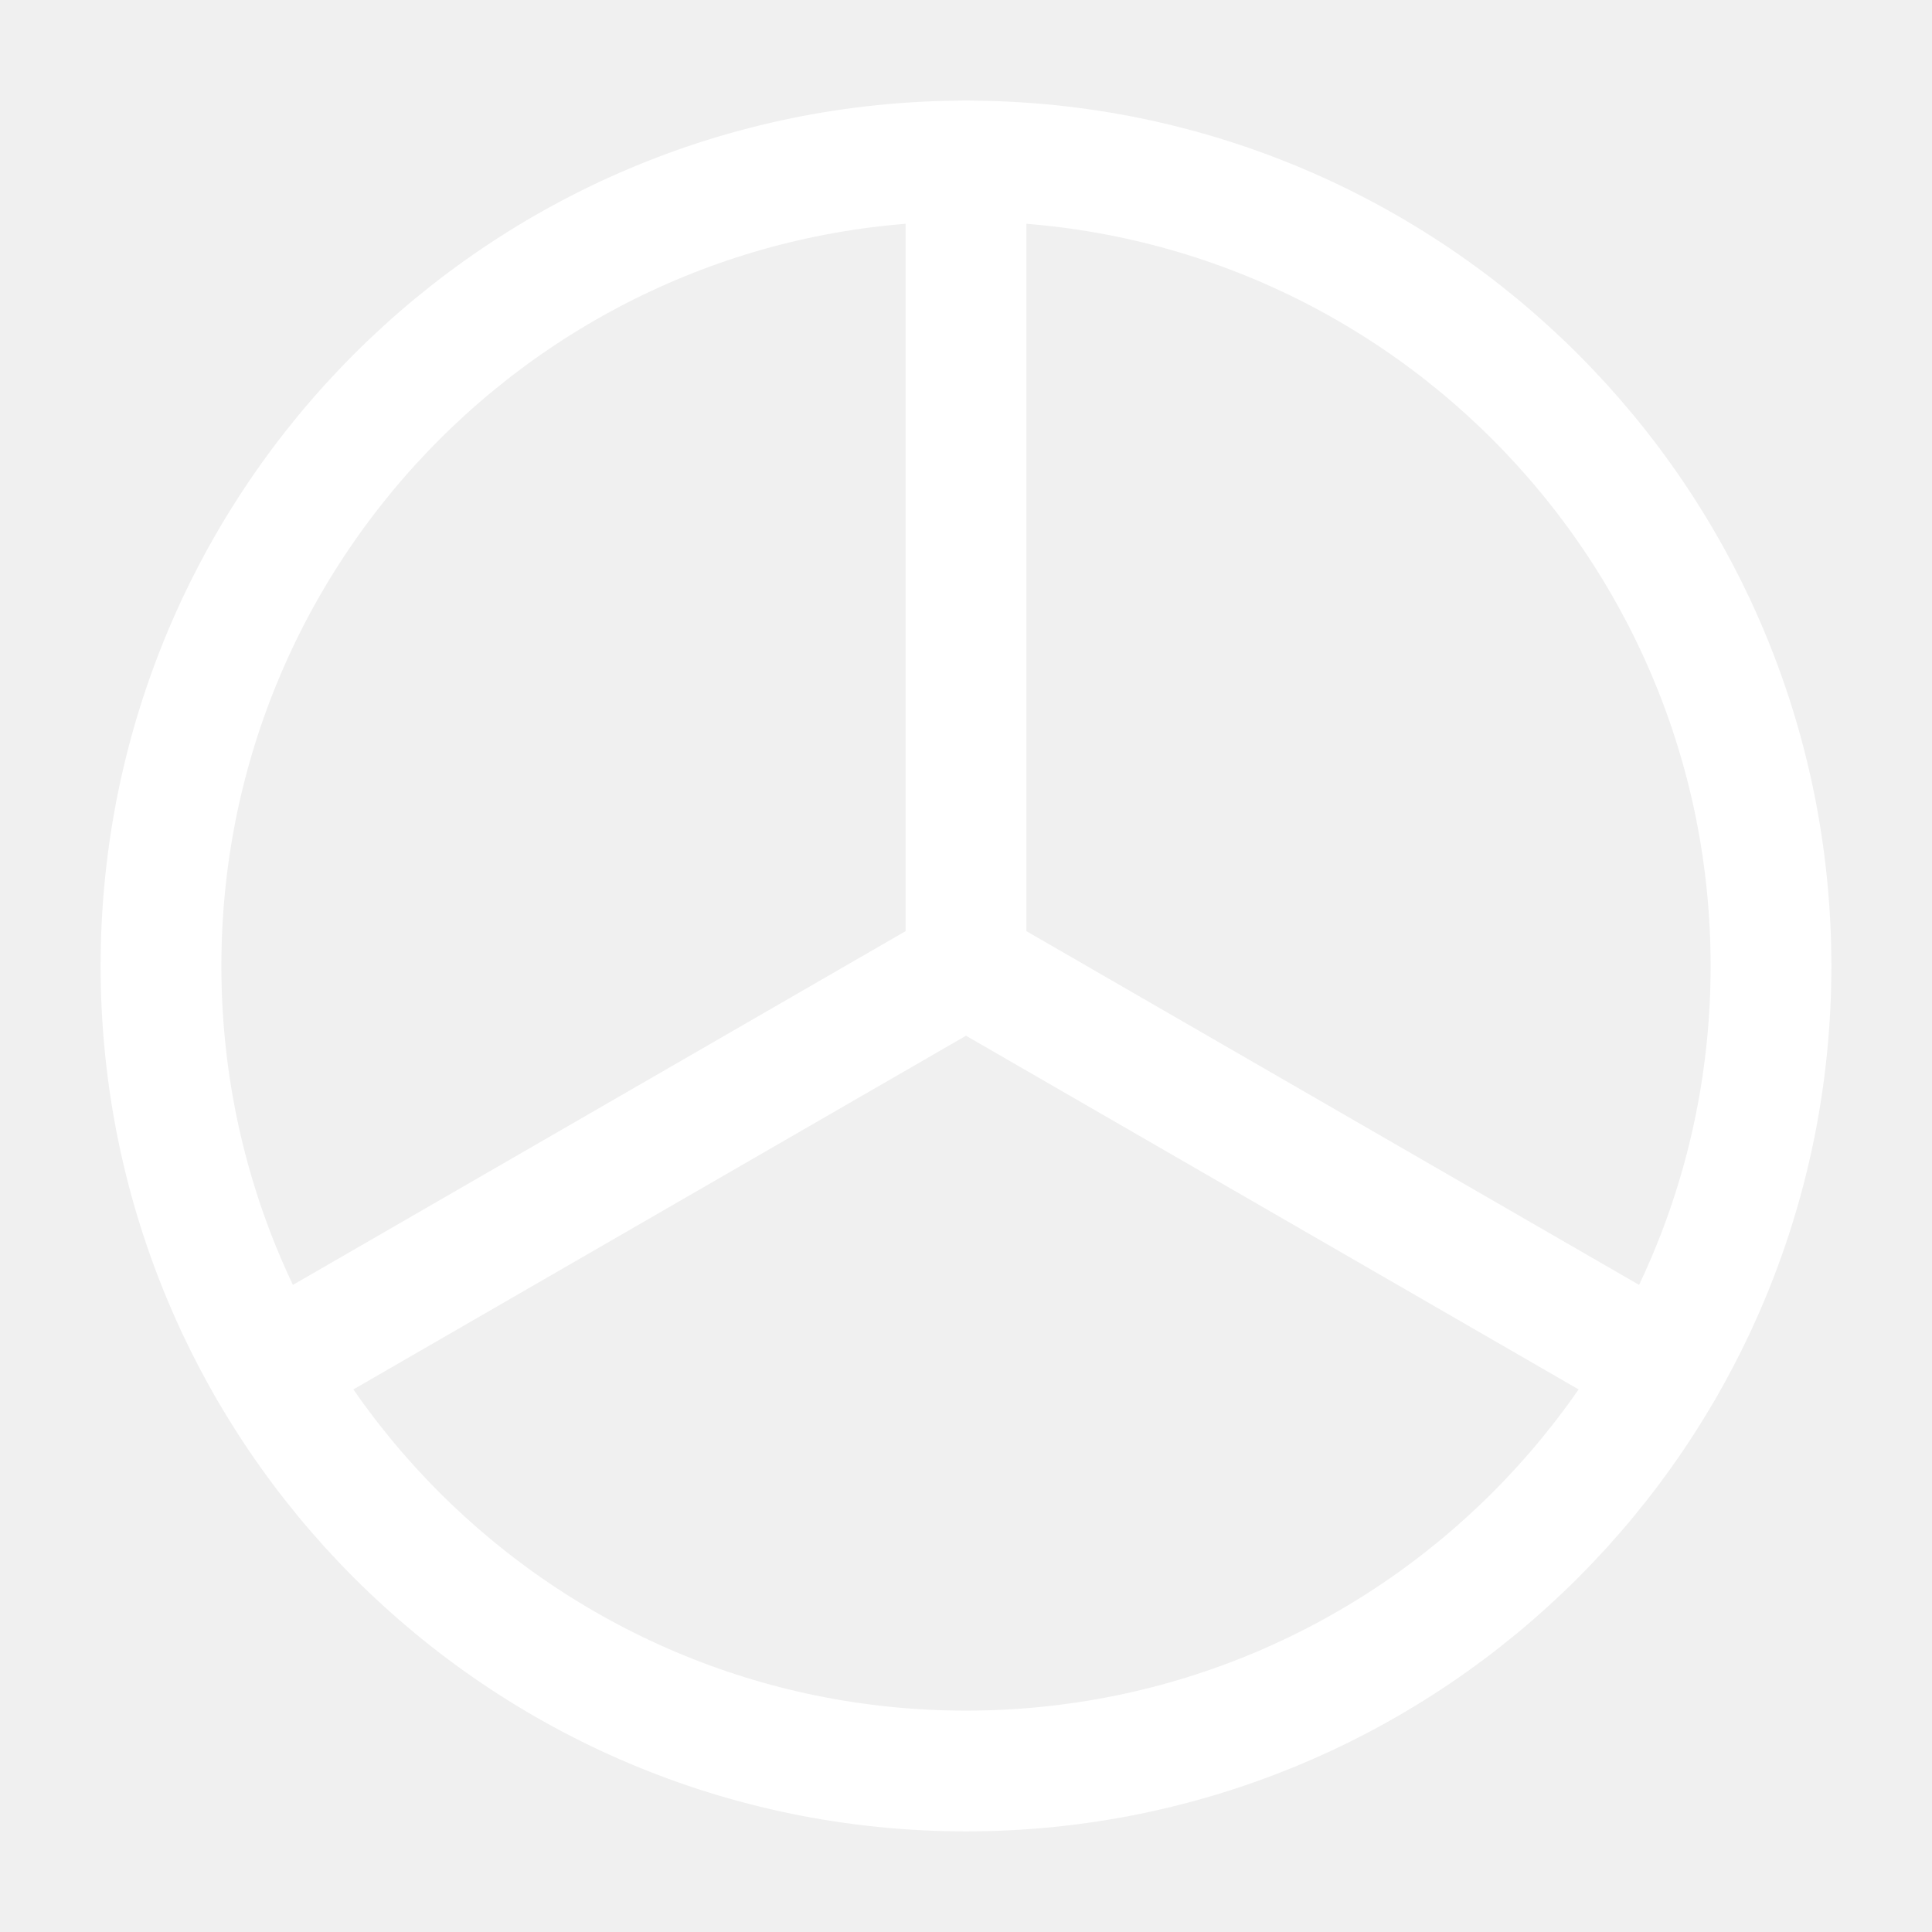
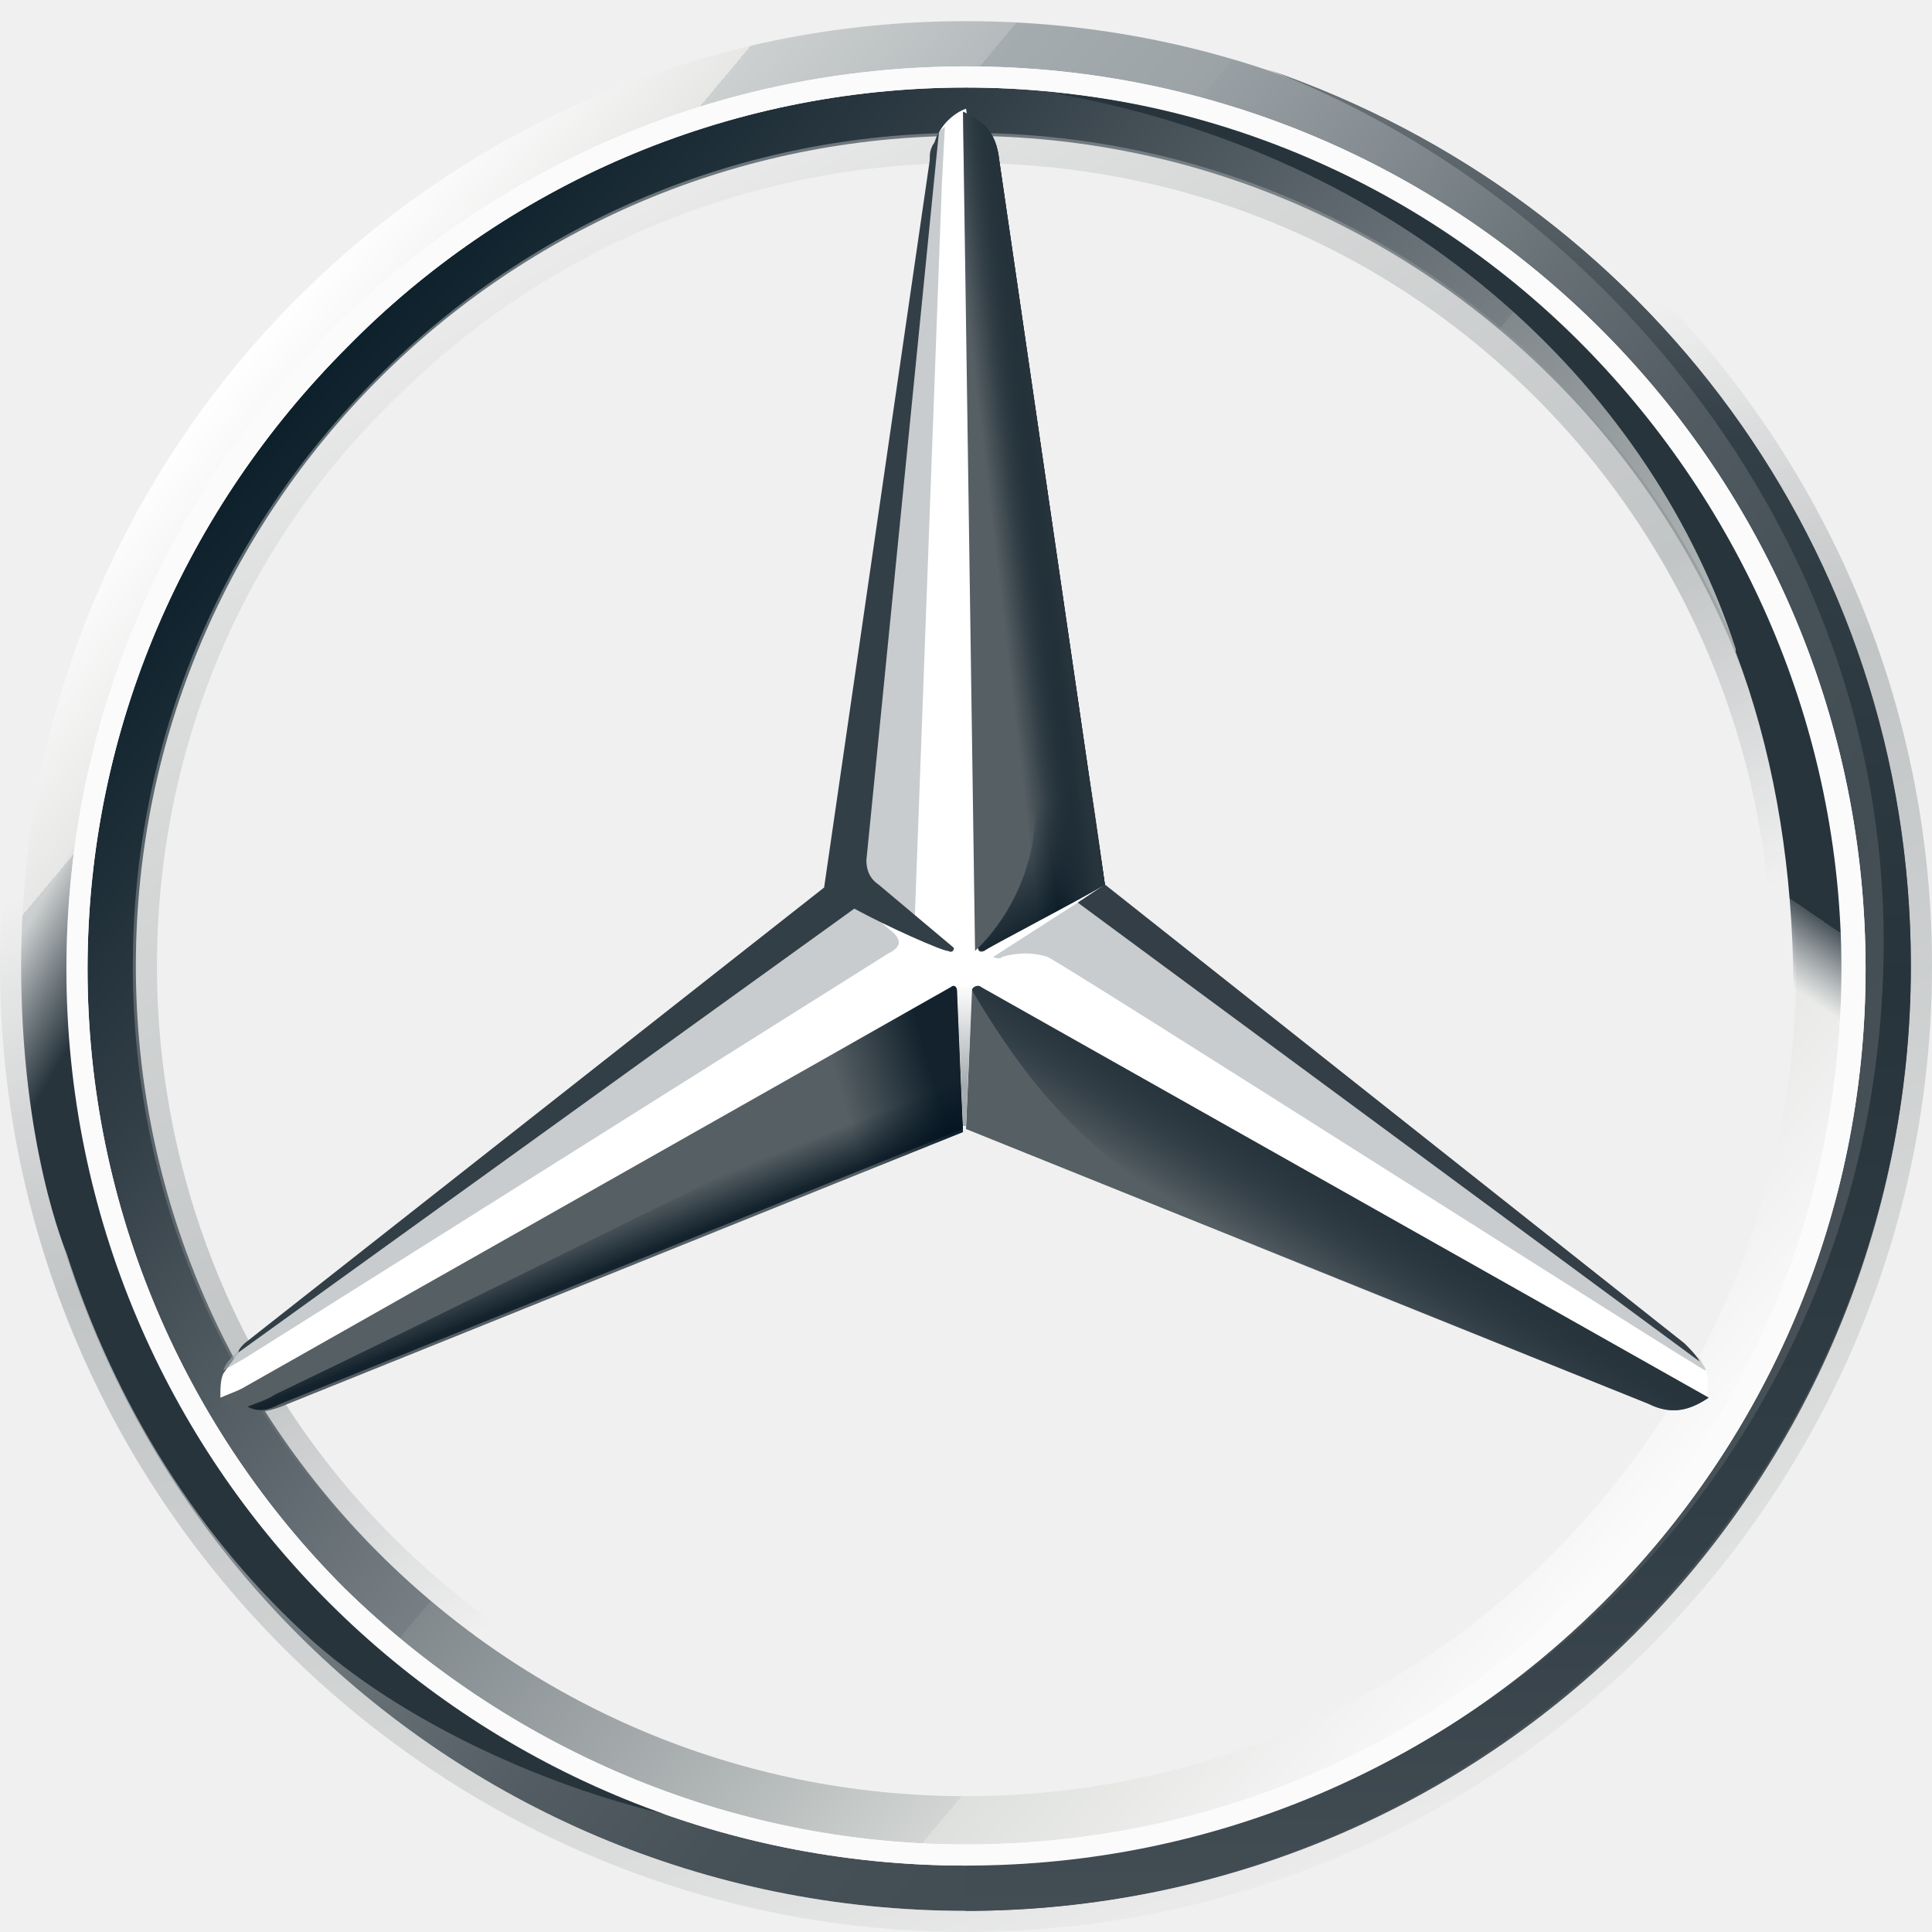
- <svg xmlns="http://www.w3.org/2000/svg" viewBox="0 0 24 24" fill="none" stroke="white" stroke-width="1.5" stroke-linecap="round" stroke-linejoin="round">
-   <circle cx="12" cy="12" r="10" />
-   <path d="M12 2v10l8.66 5" />
-   <path d="M12 12l-8.66 5" />
+ <svg xmlns="http://www.w3.org/2000/svg" id="mb-stern_x5F_10" viewBox="0 0 64 64" width="2500" height="2500">
+   <style>.st0{fill:url(#outer_1_)}.st1{fill:url(#SVGID_1_)}.st2{opacity:.4;fill:url(#SVGID_2_);enable-background:new}.st3{fill:#fff}.st4{opacity:.4;fill:url(#SVGID_3_);enable-background:new}.st5{fill:#565f64}.st6{fill:url(#SVGID_4_)}.st7{fill:#a4aaae;fill-opacity:.6}.st8{fill:#333e46}.st9{fill:url(#SVGID_5_)}.st10{fill:url(#SVGID_6_);fill-opacity:.8}.st11{opacity:.8;fill:url(#SVGID_7_);enable-background:new}.st12{fill:url(#SVGID_8_)}.st13{fill:url(#SVGID_9_)}.st14{fill:url(#SVGID_10_)}.st15{fill:url(#SVGID_11_)}.st16{fill:url(#SVGID_12_)}.st17{fill:url(#SVGID_13_)}.st18{fill:url(#SVGID_14_)}.st19{fill:#fbfbfb}.st20{fill:#333f47}</style>
+   <linearGradient id="outer_1_" gradientUnits="userSpaceOnUse" x1="7.998" y1="54.102" x2="56.002" y2="13.898" gradientTransform="matrix(1 0 0 -1 0 66)">
+     <stop offset="0" stop-color="#fff" />
+     <stop offset=".1" stop-color="#e7e8e6" />
+     <stop offset=".1" stop-color="#cdd0d0" />
+     <stop offset=".2" stop-color="#b5bbbd" />
+     <stop offset=".2" stop-color="#a5acaf" />
+     <stop offset=".3" stop-color="#9ba3a7" />
+     <stop offset=".3" stop-color="#98a0a4" />
+     <stop offset=".4" stop-color="#828a8f" />
+     <stop offset=".5" stop-color="#667075" />
+     <stop offset=".6" stop-color="#535c63" />
+     <stop offset=".7" stop-color="#475158" />
+     <stop offset=".8" stop-color="#434d54" />
+     <stop offset="1" stop-color="#475157" />
+   </linearGradient>
+   <path id="outer_24_" class="st0" d="M63.3 32c0 17.3-14 31.3-31.3 31.3S.7 49.3.7 32 14.7.7 32 .7s31.3 14 31.3 31.3zM32 2.6C15.7 2.6 2.6 15.7 2.6 32S15.8 61.4 32 61.4c16.3 0 29.4-13.2 29.4-29.4C61.4 15.7 48.3 2.6 32 2.6z" />
+   <linearGradient id="SVGID_1_" gradientUnits="userSpaceOnUse" x1="9.471" y1="52.941" x2="54.471" y2="15.141" gradientTransform="matrix(1 0 0 -1 0 66)">
+     <stop offset="0" stop-color="#0b1f2a" />
+     <stop offset=".2" stop-color="#333f47" />
+     <stop offset=".5" stop-color="#777f84" />
+     <stop offset=".5" stop-color="#81898d" />
+     <stop offset=".7" stop-color="#b3b8b8" />
+     <stop offset=".8" stop-color="#d2d5d3" />
+     <stop offset=".8" stop-color="#dee0dd" />
+     <stop offset="1" stop-color="#fbfbfb" />
+   </linearGradient>
+   <path class="st1" d="M32 2.6C15.7 2.6 2.6 15.7 2.6 32S15.8 61.4 32 61.4c16.3 0 29.4-13.2 29.4-29.4C61.4 15.7 48.3 2.6 32 2.6zm0 56.9C16.8 59.5 4.5 47.2 4.5 32S16.8 4.5 32 4.5 59.5 16.8 59.5 32 47.2 59.5 32 59.5z" />
+   <linearGradient id="SVGID_2_" gradientUnits="userSpaceOnUse" x1="1648.736" y1="-160.944" x2="1670.636" y2="-221.143" gradientTransform="matrix(-1 0 0 1 1691.673 223.007)">
+     <stop offset="0" stop-color="#e1e3e1" />
+     <stop offset=".1" stop-color="#c1c5c4" />
+     <stop offset=".3" stop-color="#9ba1a2" />
+     <stop offset=".5" stop-color="#7d8487" />
+     <stop offset=".7" stop-color="#687074" stop-opacity="0" />
+     <stop offset=".8" stop-color="#5b6469" stop-opacity="0" />
+     <stop offset="1" stop-color="#576065" stop-opacity="0" />
+   </linearGradient>
+   <path class="st2" d="M32 63.3c17.3 0 31.3-14 31.3-31.3S49.3.7 32 .7.7 14.7.7 32s14 31.3 31.3 31.3zM32 0c17.6 0 32 14.4 32 32S49.6 64 32 64 0 49.6 0 32 14.4 0 32 0z" />
+   <path class="st3" d="M2.2 32.1C2.2 15.7 15.5 2.2 32 2.2s29.8 13.4 29.8 29.9c0 16.4-13.3 29.7-29.8 29.7S2.2 48.5 2.2 32.1zm9.3-20.6c-5.3 5.3-8.6 12.6-8.6 20.6 0 8 3.3 15.3 8.5 20.5 5.3 5.2 12.6 8.5 20.6 8.5 8 0 15.3-3.2 20.5-8.5 5.3-5.2 8.5-12.5 8.5-20.5s-3.3-15.3-8.5-20.6C47.3 6.2 40 2.9 32 2.9s-15.3 3.3-20.5 8.6z" />
+   <linearGradient id="SVGID_3_" gradientUnits="userSpaceOnUse" x1="18.201" y1="57.899" x2="45.799" y2="10.101" gradientTransform="matrix(1 0 0 -1 0 66)">
+     <stop offset="0" stop-color="#e1e3e1" />
+     <stop offset=".1" stop-color="#c1c5c4" />
+     <stop offset=".3" stop-color="#9ba1a2" />
+     <stop offset=".5" stop-color="#7d8487" />
+     <stop offset=".7" stop-color="#687074" stop-opacity="0" />
+     <stop offset=".8" stop-color="#5b6469" stop-opacity="0" />
+     <stop offset="1" stop-color="#576065" stop-opacity="0" />
+   </linearGradient>
+   <path class="st4" d="M32 59.6c-7.4 0-14.3-2.9-19.5-8.1S4.4 39.4 4.4 32s2.9-14.3 8.1-19.5S24.6 4.4 32 4.4s14.3 2.9 19.5 8.1 8.1 12.1 8.1 19.5-2.9 14.3-8.1 19.5-12.1 8.1-19.5 8.1zm0-.8c7.1 0 13.9-2.8 18.9-7.8 5.1-5.1 7.8-11.8 7.8-18.9s-2.8-13.9-7.8-18.9C45.8 8.1 39.1 5.4 32 5.4s-13.9 2.8-18.9 7.8C8 18.1 5.2 24.9 5.2 32S8 45.9 13 50.9c5.1 5.1 11.9 7.9 19 7.9z" />
+   <path class="st3" d="M56.3 45c-.5-.4-19.8-15.7-19.8-15.7L32 3.6c-.3.1-.7.4-.9.8l-3.2 25L8 44.7s-.4.5-.6.8c-.1.2-.1.5-.1.8l24.6-10.1 24.6 10.1c.2-.5 0-1-.2-1.3z" />
+   <path class="st5" d="M32.2 32.8l-.2 4.6 22.6 9.1c.8.4 1.4.2 2-.2L32.5 32.7c-.1-.1-.3 0-.3.1z" />
+   <linearGradient id="SVGID_4_" gradientUnits="userSpaceOnUse" x1="44.488" y1="26.607" x2="42.788" y2="23.807" gradientTransform="matrix(1 0 0 -1 0 66)">
+     <stop offset="0" stop-color="#27343c" />
+     <stop offset="1" stop-color="#00111e" stop-opacity="0" />
+   </linearGradient>
+   <path class="st6" d="M32.2 32.8s1.3 2.3 2.8 3.9c2.1 2.3 4.9 3.9 4.9 3.9l14.7 5.9c.8.4 1.4.2 2-.2L32.5 32.7c-.1-.1-.3 0-.3.1z" />
+   <path class="st7" d="M56.5 45.4c0-.1-.1-.2-.2-.4L35.7 29.9l-2.8 1.8s.2.1.3 0c.3-.1.9-.2 1.5 0 .5.2 21.8 13.8 21.8 13.7 0 .1 0 .1 0 0z" />
+   <path class="st8" d="M55.8 44.5L36.6 29.3l-.9.6 20.6 15.2c-.1-.2-.3-.4-.5-.6z" />
+   <path class="st5" d="M32.5 31.3l-.1.1s0 .2.2.1c.1-.1 3-1.6 4-2.2l-3.5-24c-.1-.9-.5-1.3-1.2-1.6l.4 27.8.2-.2z" />
+   <path class="st7" d="M30.8 5.3v1.3l-2.2 22.1c0 .3.1.6.4.8l1.3 1 .9-24.4.1-1.9c-.3.2-.4.6-.5 1.1zM29.6 30.9l-1.2-1L8.1 44.6s-.6.4-.7.8l.7-.4 21.3-13.4c.4-.2.5-.4.2-.7z" />
+   <path class="st5" d="M31.7 32.8c0-.1-.1-.2-.2-.1L7.3 46.4c.6.4 1.2.5 2 .2l22.6-9.1-.2-4.7z" />
+   <linearGradient id="SVGID_5_" gradientUnits="userSpaceOnUse" x1="39.58" y1="36.888" x2="36.78" y2="41.388" gradientTransform="matrix(1 0 0 -1 0 66)">
+     <stop offset=".1" stop-color="#02131f" />
+     <stop offset=".9" stop-color="#02131f" stop-opacity="0" />
+   </linearGradient>
+   <path class="st9" d="M32.4 31.4l.1-.1-.1.1s0 .1.1.1h.1c.1-.1 3-1.6 4-2.2l-.4-2.9-3.1-21.1c0-.4-.1-.7-.3-.9 0 0 1.5 20.2 1.5 22.4 0 2.9-1.9 4.6-1.9 4.6z" />
+   <linearGradient id="SVGID_6_" gradientUnits="userSpaceOnUse" x1="31.982" y1="29.664" x2="27.782" y2="28.464" gradientTransform="matrix(1 0 0 -1 0 66)">
+     <stop offset=".2" stop-color="#02131f" />
+     <stop offset=".9" stop-color="#02131f" stop-opacity="0" />
+   </linearGradient>
+   <path class="st10" d="M31.7 32.8c0-.1-.1-.2-.2-.1L7.3 46.4c.6.4 1.2.5 2 .2l22.6-9.1-.2-4.7z" />
+   <linearGradient id="SVGID_7_" gradientUnits="userSpaceOnUse" x1="20.791" y1="24.096" x2="20.191" y2="25.596" gradientTransform="matrix(1 0 0 -1 0 66)">
+     <stop offset="0" stop-color="#02131f" />
+     <stop offset=".1" stop-color="#02131f" />
+     <stop offset="1" stop-color="#02131f" stop-opacity="0" />
+   </linearGradient>
+   <path class="st11" d="M9.3 46.5l22.6-9.1-.2-4.4c-.4 1.2-1.1 2.5-3 3.5-1.4.8-14.8 7.4-19.6 9.7-.3.2-.7.3-.9.4.4.2.7.1 1.1-.1z" />
+   <linearGradient id="SVGID_8_" gradientUnits="userSpaceOnUse" x1="35.602" y1="48.786" x2="32.202" y2="48.386" gradientTransform="matrix(1 0 0 -1 0 66)">
+     <stop offset=".3" stop-color="#02131f" />
+     <stop offset=".3" stop-color="#02131f" />
+     <stop offset=".8" stop-color="#02131f" stop-opacity="0" />
+   </linearGradient>
+   <path class="st12" d="M32.5 31.3l-.1.1s0 .2.2.1c.1-.1 3-1.6 4-2.2l-3.5-24c-.1-.9-.5-1.3-1.2-1.6l.4 27.8.2-.2z" />
+   <linearGradient id="SVGID_9_" gradientUnits="userSpaceOnUse" x1="35.708" y1="48.843" x2="33.407" y2="48.543" gradientTransform="matrix(1 0 0 -1 0 66)">
+     <stop offset=".4" stop-color="#27343c" />
+     <stop offset="1" stop-color="#3b474e" stop-opacity="0" />
+   </linearGradient>
+   <path class="st13" d="M32.5 31.3l-.1.1s0 .2.2.1c.1-.1 3-1.6 4-2.2l-3.5-24c-.1-.9-.5-1.3-1.2-1.6l.4 27.8.2-.2z" />
+   <linearGradient id="SVGID_10_" gradientUnits="userSpaceOnUse" x1="-.36" y1="33.169" x2="27.54" y2="17.069" gradientTransform="matrix(1 0 0 -1 0 66)">
+     <stop offset="0" stop-color="#24303a" stop-opacity="0" />
+     <stop offset="0" stop-color="#25323b" stop-opacity="0" />
+     <stop offset=".1" stop-color="#27343c" />
+   </linearGradient>
+   <path class="st14" d="M5.1 44.4C4.4 42.8.4 35 4.8 20H3.1c-.9 3-1.6 4.8-2 7.5 0 0-.2 1-.3 2.1S.7 31.3.7 32c0 6 1.5 9.5 1.5 9.5 1.6 5 4.4 9.5 8.2 12.9 3.3 2.9 8.4 5.1 12.6 5.9-.7-.1-12.7-5.2-17.9-15.9z" />
+   <linearGradient id="SVGID_11_" gradientUnits="userSpaceOnUse" x1="31.95" y1="28.6" x2="31.95" y2="33.4" gradientTransform="matrix(1 0 0 -1 0 66)">
+     <stop offset=".3" stop-color="#a5abaf" />
+     <stop offset="1" stop-color="#a5abaf" stop-opacity="0" />
+   </linearGradient>
+   <path class="st15" d="M32.4 32.6h-.9c.1 0 .2 0 .2.1l.2 4.6h.1l.2-4.6c0-.1.1-.2.2-.1z" />
+   <linearGradient id="SVGID_12_" gradientUnits="userSpaceOnUse" x1="47.65" y1="63.7" x2="47.65" y2="2.7" gradientTransform="matrix(1 0 0 -1 0 66)">
+     <stop offset="0" stop-color="#dee0dd" />
+     <stop offset="0" stop-color="#c5c9c7" />
+     <stop offset="0" stop-color="#9ea4a5" />
+     <stop offset="0" stop-color="#82898c" />
+     <stop offset="0" stop-color="#71797d" />
+     <stop offset="0" stop-color="#6b7378" />
+     <stop offset=".2" stop-color="#333f47" />
+     <stop offset=".5" stop-color="#27343c" />
+     <stop offset=".8" stop-color="#333f47" />
+     <stop offset="1" stop-color="#434d54" />
+   </linearGradient>
+   <path class="st16" d="M42 2.3c10.5 4 20.4 15 20.4 28.9C62.4 48 49 61.7 32 61.7v1.6c17 0 31.3-14 31.3-31.3 0-13.8-8.8-25.4-21.3-29.7z" />
+   <linearGradient id="SVGID_13_" gradientUnits="userSpaceOnUse" x1="32" y1="65.3" x2="32.3" y2="65.3" gradientTransform="matrix(1 0 0 -1 0 66)">
+     <stop offset="0" stop-color="#dee0dd" />
+     <stop offset="0" stop-color="#c5c9c7" />
+     <stop offset="0" stop-color="#9ea4a5" />
+     <stop offset="0" stop-color="#82898c" />
+     <stop offset="0" stop-color="#71797d" />
+     <stop offset="0" stop-color="#6b7378" />
+     <stop offset=".2" stop-color="#333f47" />
+     <stop offset=".5" stop-color="#27343c" />
+     <stop offset=".8" stop-color="#333f47" />
+     <stop offset="1" stop-color="#434d54" />
+   </linearGradient>
+   <path class="st17" d="M32.3.7H32h.3z" />
+   <linearGradient id="SVGID_14_" gradientUnits="userSpaceOnUse" x1="57.289" y1="57.907" x2="43.789" y2="38.107" gradientTransform="matrix(1 0 0 -1 0 66)">
+     <stop offset=".7" stop-color="#27343c" />
+     <stop offset=".7" stop-color="#2b373f" />
+     <stop offset=".7" stop-color="#36424a" />
+     <stop offset=".7" stop-color="#49545b" />
+     <stop offset=".8" stop-color="#646d73" stop-opacity="0" />
+     <stop offset=".8" stop-color="#868d92" stop-opacity="0" />
+     <stop offset=".8" stop-color="#b0b5b8" stop-opacity="0" />
+     <stop offset=".8" stop-color="#e1e3e4" stop-opacity="0" />
+     <stop offset=".8" stop-color="#fff" stop-opacity="0" />
+   </linearGradient>
+   <path class="st18" d="M58.8 20.2C51.8 4.1 36 3.2 35.1 3.1H35c12.1 2.2 19.8 10.1 22.5 18.4v.1c1.2 3.2 1.8 6.6 1.9 10.3.1 3.5-.7 7.4-2.2 11-.1.5-.2 1.1-.3 1.1h1.6c4.8-9 2.7-18.1.3-23.8z" />
+   <path class="st19" d="M2.2 32.1C2.2 15.7 15.5 2.2 32 2.2s29.8 13.4 29.8 29.9c0 16.4-13.3 29.7-29.8 29.7S2.2 48.5 2.2 32.1zm9.3-20.6c-5.3 5.3-8.6 12.6-8.6 20.6 0 8 3.3 15.3 8.5 20.5 5.3 5.2 12.6 8.5 20.6 8.5 8 0 15.3-3.2 20.5-8.5 5.3-5.2 8.5-12.5 8.5-20.5s-3.3-15.3-8.5-20.6C47.3 6.2 40 2.9 32 2.9s-15.3 3.3-20.5 8.6z" />
+   <path class="st20" d="M7.9 44.8l20.4-14.7c1.1.6 2.9 1.4 3.1 1.4.2.1.2-.1.2-.1l-2.5-2.1c-.3-.2-.4-.5-.4-.8l2.4-24.1c-.1.1-.1.3-.2.4-.1.2-.1.3-.1.5l-3.5 24.1L8.1 44.5c-.1.1-.2.2-.2.3z" />
</svg>
